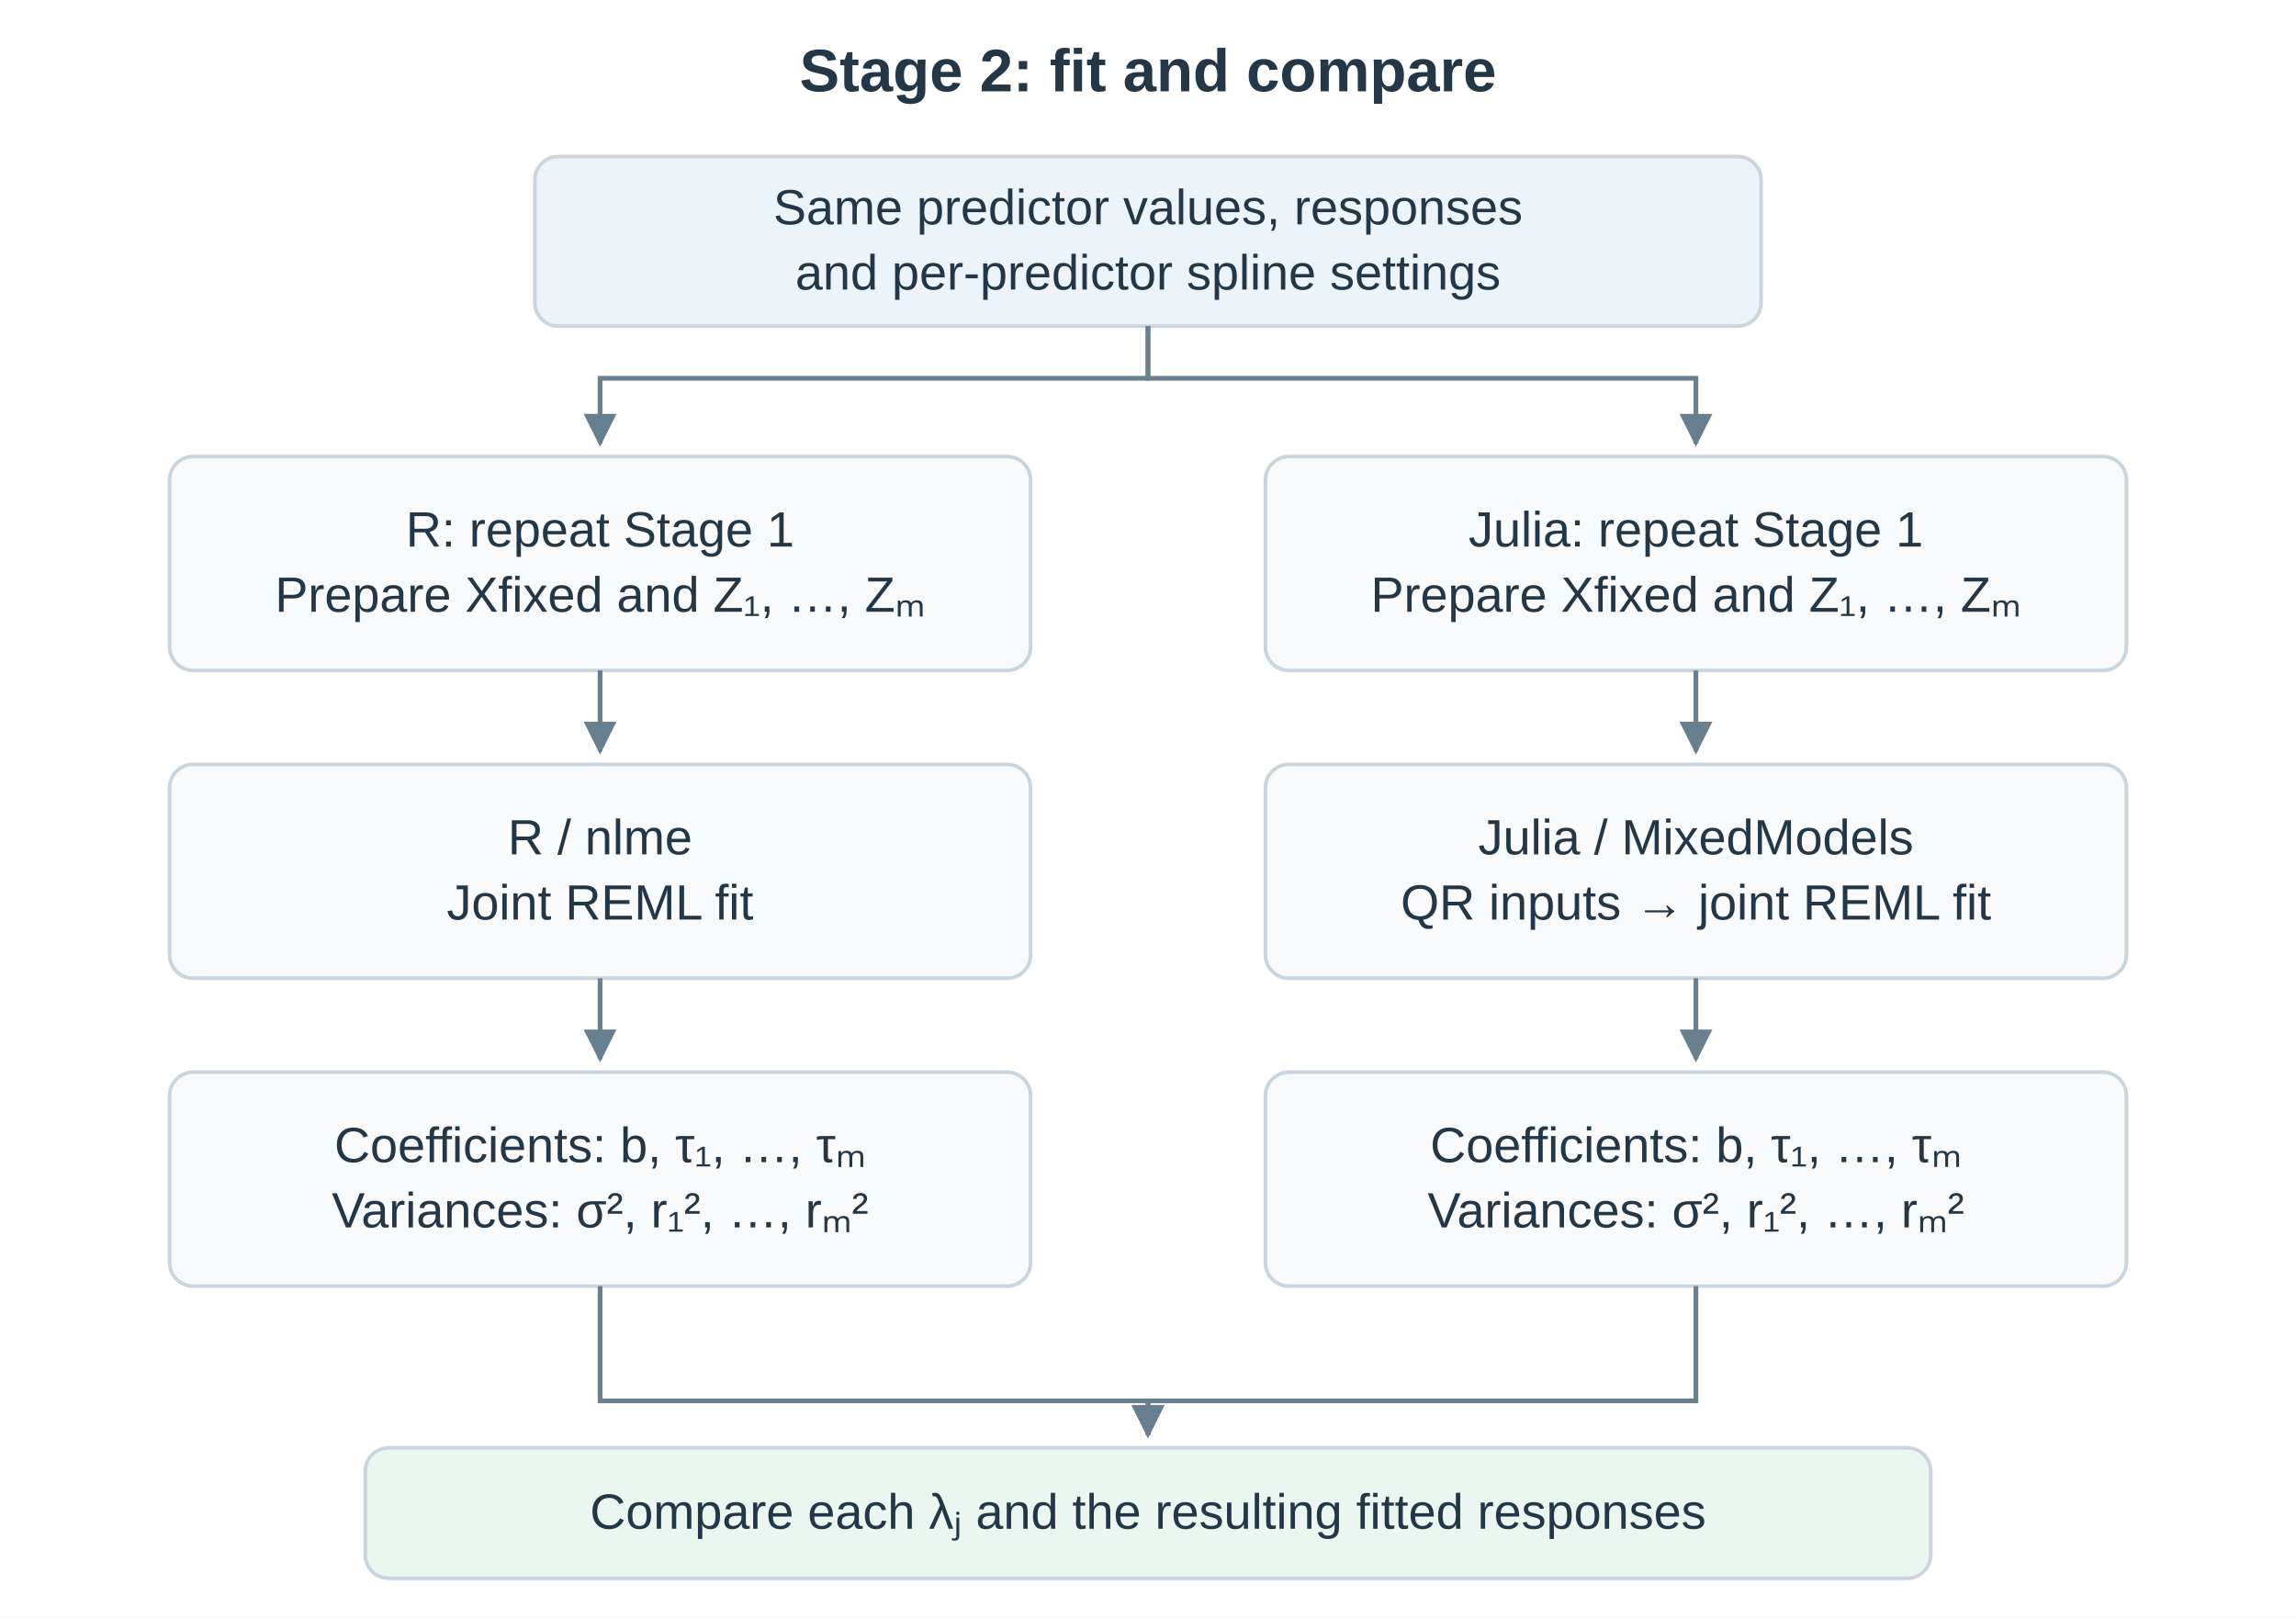
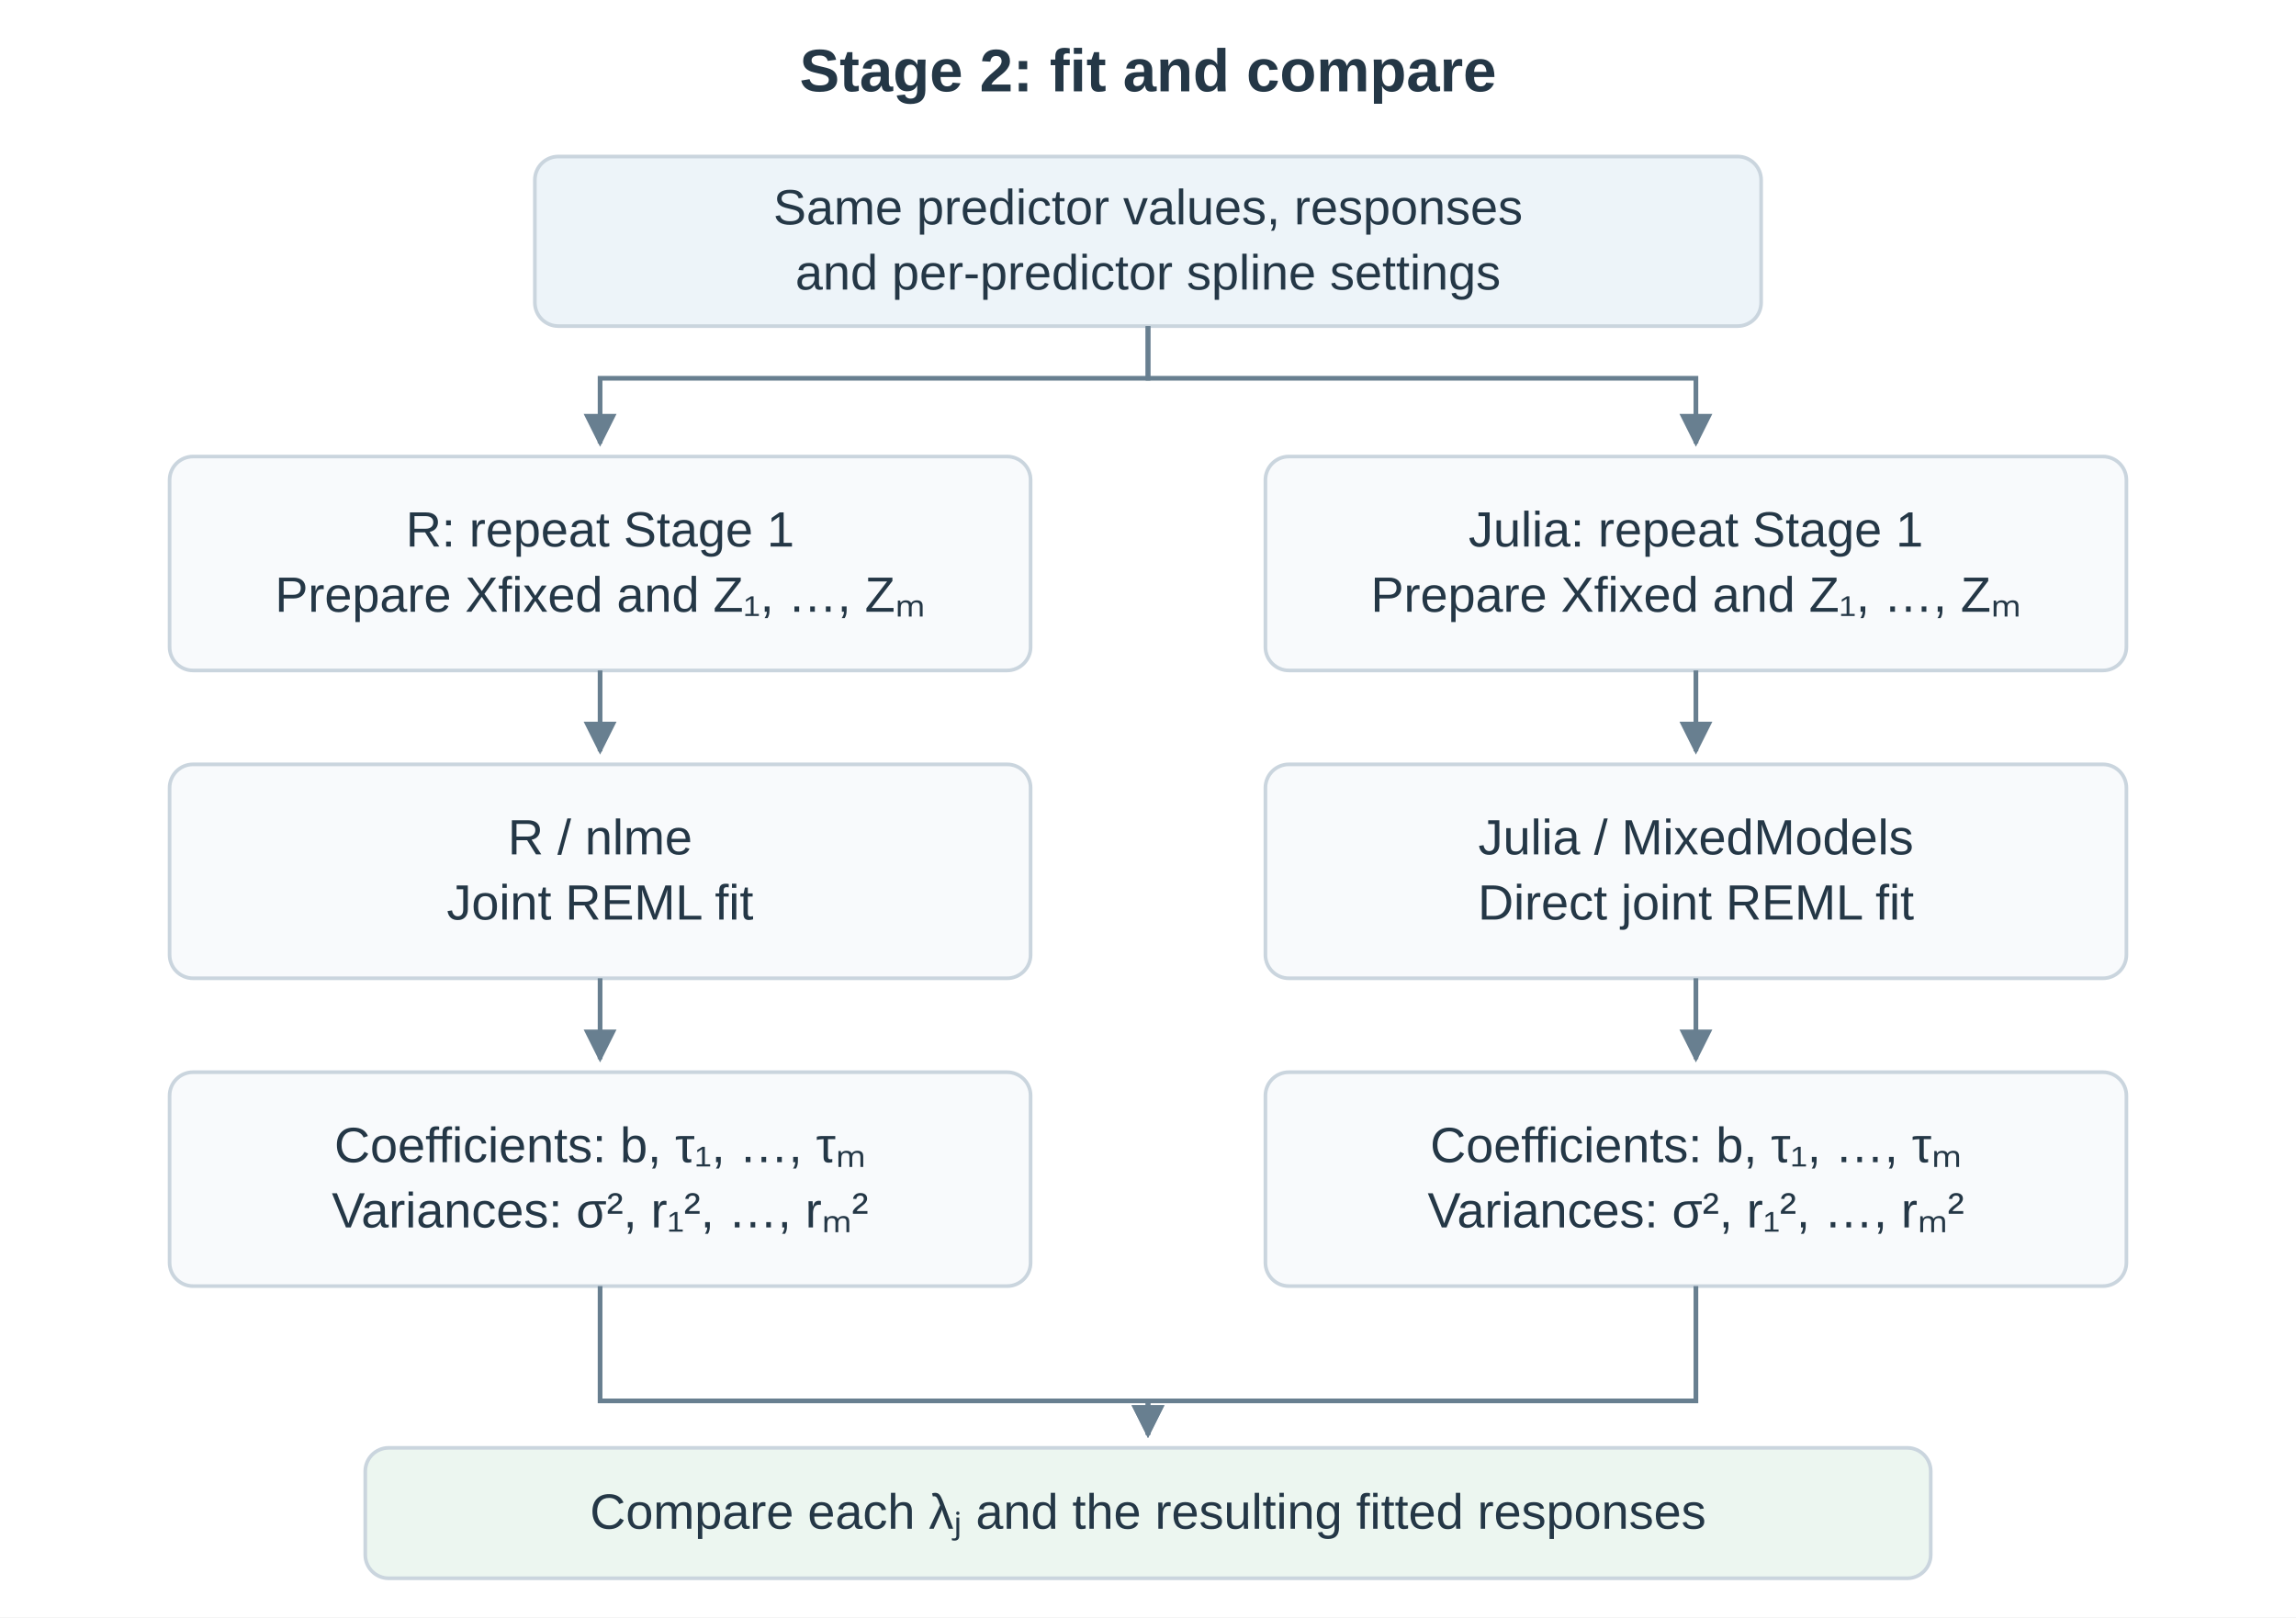
<svg xmlns="http://www.w3.org/2000/svg" width="880" height="620" viewBox="0 0 880 620" role="img" aria-labelledby="title desc">
  <rect width="880" height="620" fill="white" />
  <defs>
    <marker id="arrow" viewBox="0 0 10 10" refX="9" refY="5" markerWidth="7" markerHeight="7" orient="auto">
      <path d="M0 0L10 5L0 10z" fill="#687F90" />
    </marker>
  </defs>
  <g font-family="Arial, Helvetica, sans-serif" font-size="19" fill="#243746" text-anchor="middle">
    <text x="440" y="35" font-size="23" font-weight="700">Stage 2: fit and compare</text>
    <rect x="205" y="60" width="470" height="65" rx="9" fill="#EDF4F9" stroke="#CAD5DE" stroke-width="1.4" />
    <text x="440.0" y="86.0">Same predictor values, responses</text>
    <text x="440.0" y="111.0">and per-predictor spline settings</text>
    <path d="M440 125V145H230V170" fill="none" stroke="#687F90" stroke-width="1.8" marker-end="url(#arrow)" />
    <path d="M440 125V145H650V170" fill="none" stroke="#687F90" stroke-width="1.8" marker-end="url(#arrow)" />
    <rect x="65" y="175" width="330" height="82" rx="9" fill="#F8FAFC" stroke="#CAD5DE" stroke-width="1.4" />
    <text x="230.0" y="209.5">R: repeat Stage 1</text>
    <text x="230.0" y="234.5">Prepare Xfixed and Z₁, …, Zₘ</text>
    <rect x="485" y="175" width="330" height="82" rx="9" fill="#F8FAFC" stroke="#CAD5DE" stroke-width="1.4" />
    <text x="650.0" y="209.5">Julia: repeat Stage 1</text>
    <text x="650.0" y="234.5">Prepare Xfixed and Z₁, …, Zₘ</text>
    <path d="M230 257V288" fill="none" stroke="#687F90" stroke-width="1.8" marker-end="url(#arrow)" />
    <path d="M650 257V288" fill="none" stroke="#687F90" stroke-width="1.8" marker-end="url(#arrow)" />
    <rect x="65" y="293" width="330" height="82" rx="9" fill="#F8FAFC" stroke="#CAD5DE" stroke-width="1.4" />
    <text x="230.0" y="327.5">R / nlme</text>
    <text x="230.0" y="352.5">Joint REML fit</text>
    <rect x="485" y="293" width="330" height="82" rx="9" fill="#F8FAFC" stroke="#CAD5DE" stroke-width="1.4" />
    <text x="650.0" y="327.5">Julia / MixedModels</text>
-     <text x="650.0" y="352.5">QR inputs → joint REML fit</text>
+     <text x="650.0" y="352.5">Direct joint REML fit</text>
    <path d="M230 375V406" fill="none" stroke="#687F90" stroke-width="1.8" marker-end="url(#arrow)" />
    <path d="M650 375V406" fill="none" stroke="#687F90" stroke-width="1.8" marker-end="url(#arrow)" />
    <rect x="65" y="411" width="330" height="82" rx="9" fill="#F8FAFC" stroke="#CAD5DE" stroke-width="1.4" />
    <text x="230.0" y="445.5">Coefficients: b, τ₁, …, τₘ</text>
    <text x="230.0" y="470.5">Variances: σ², r₁², …, rₘ²</text>
    <rect x="485" y="411" width="330" height="82" rx="9" fill="#F8FAFC" stroke="#CAD5DE" stroke-width="1.4" />
    <text x="650.0" y="445.5">Coefficients: b, τ₁, …, τₘ</text>
    <text x="650.0" y="470.5">Variances: σ², r₁², …, rₘ²</text>
    <path d="M230 493V537H440V550" fill="none" stroke="#687F90" stroke-width="1.8" marker-end="url(#arrow)" />
    <path d="M650 493V537H440V550" fill="none" stroke="#687F90" stroke-width="1.8" marker-end="url(#arrow)" />
    <rect x="140" y="555" width="600" height="50" rx="9" fill="#ECF6F0" stroke="#CAD5DE" stroke-width="1.4" />
    <text x="440.0" y="586.0">Compare each λⱼ and the resulting fitted responses</text>
  </g>
</svg>
